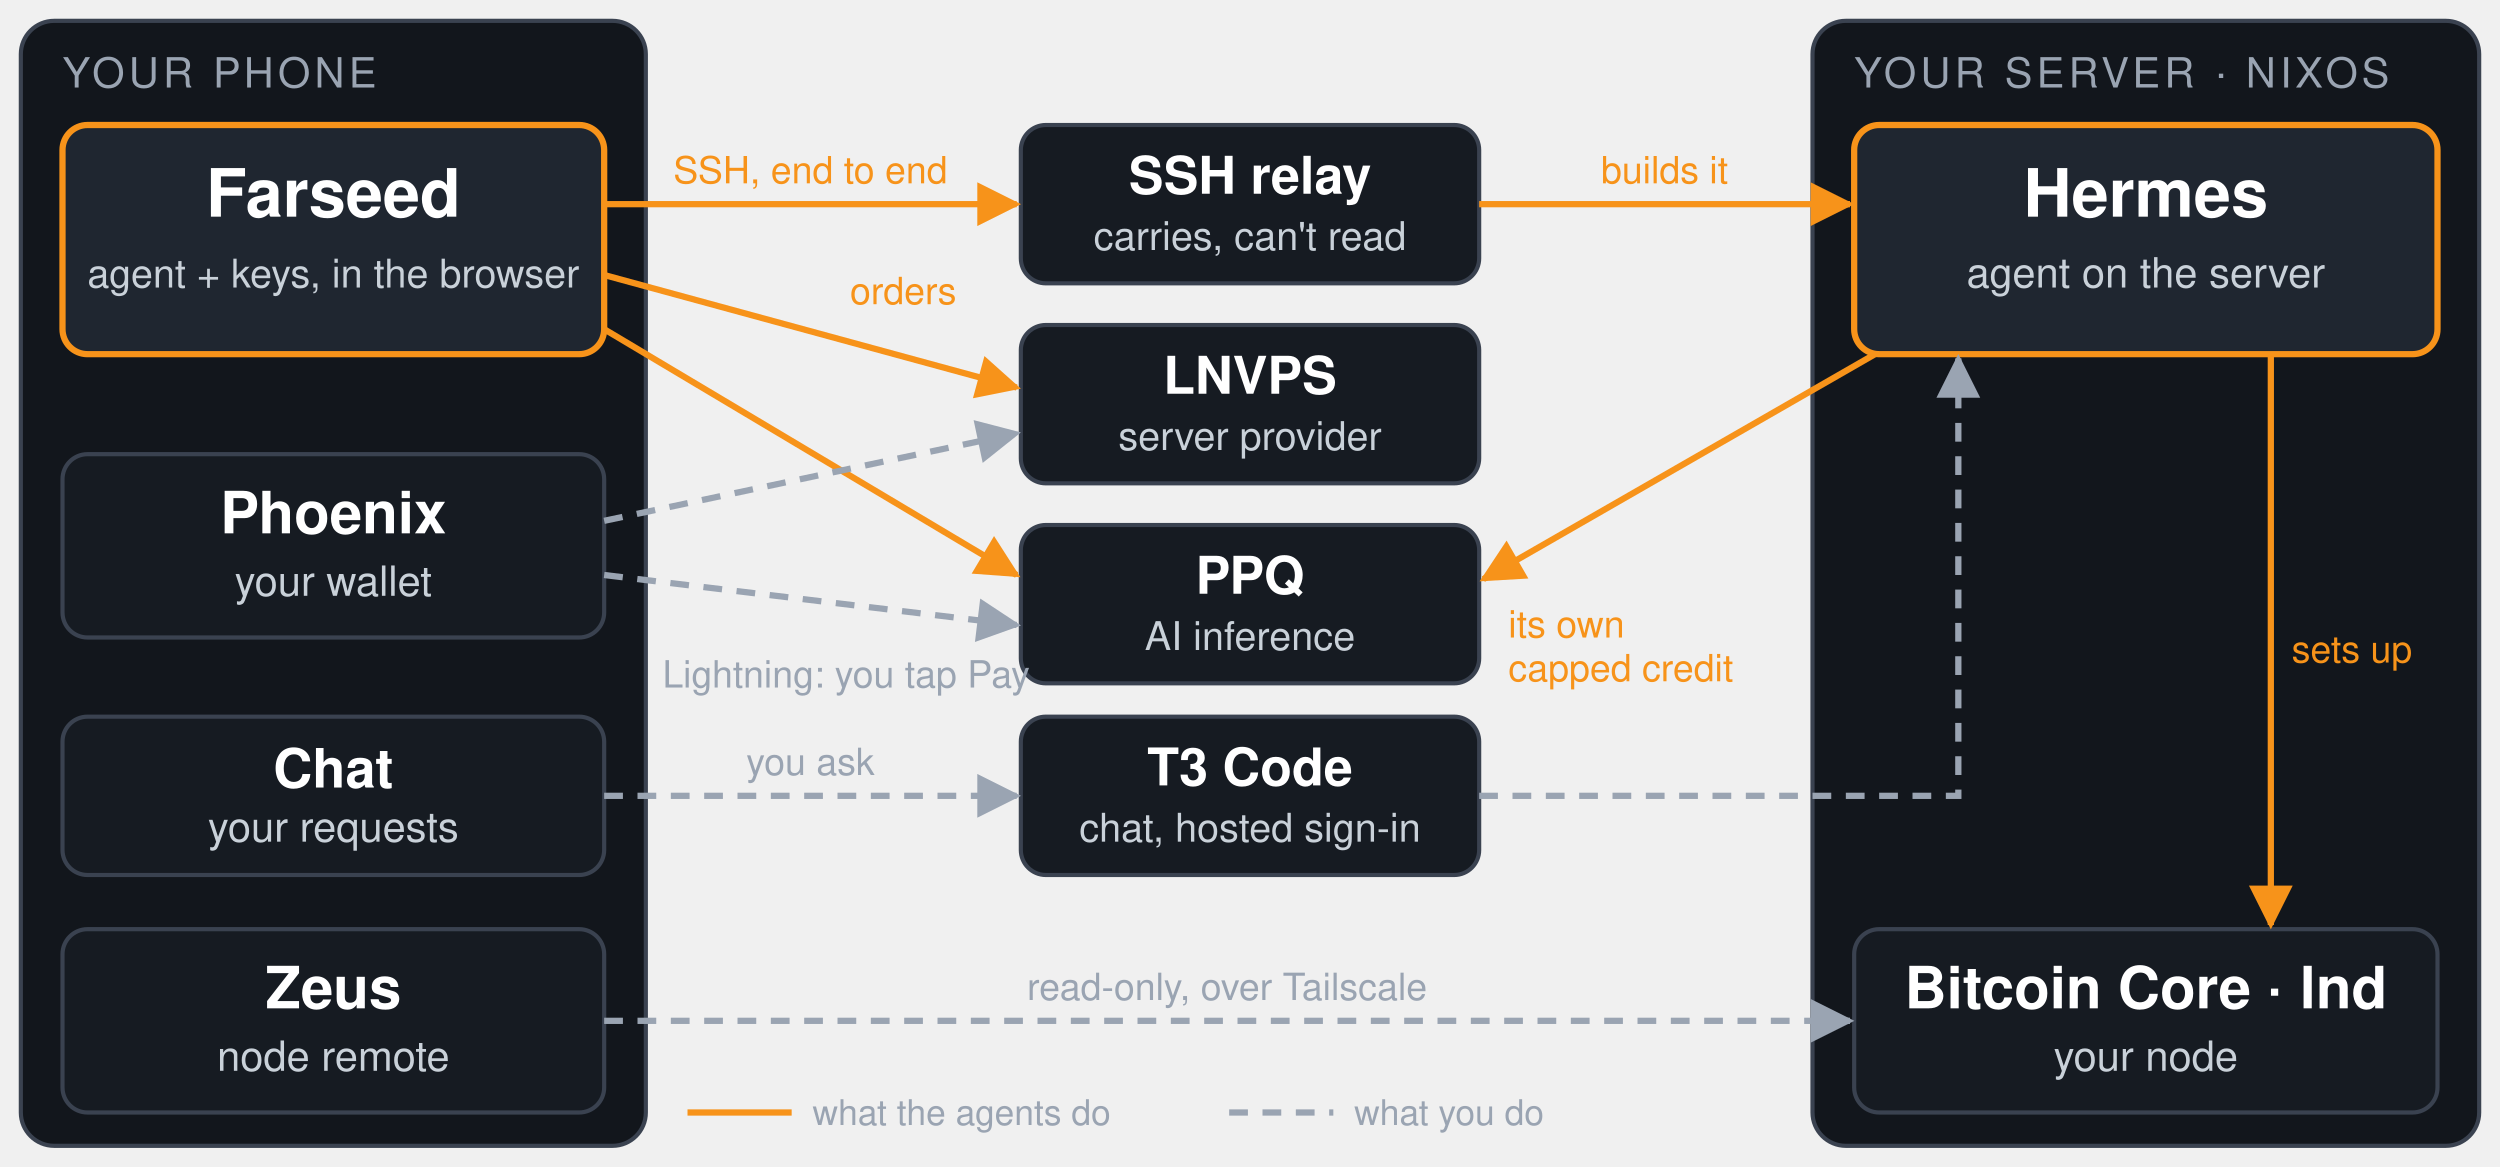
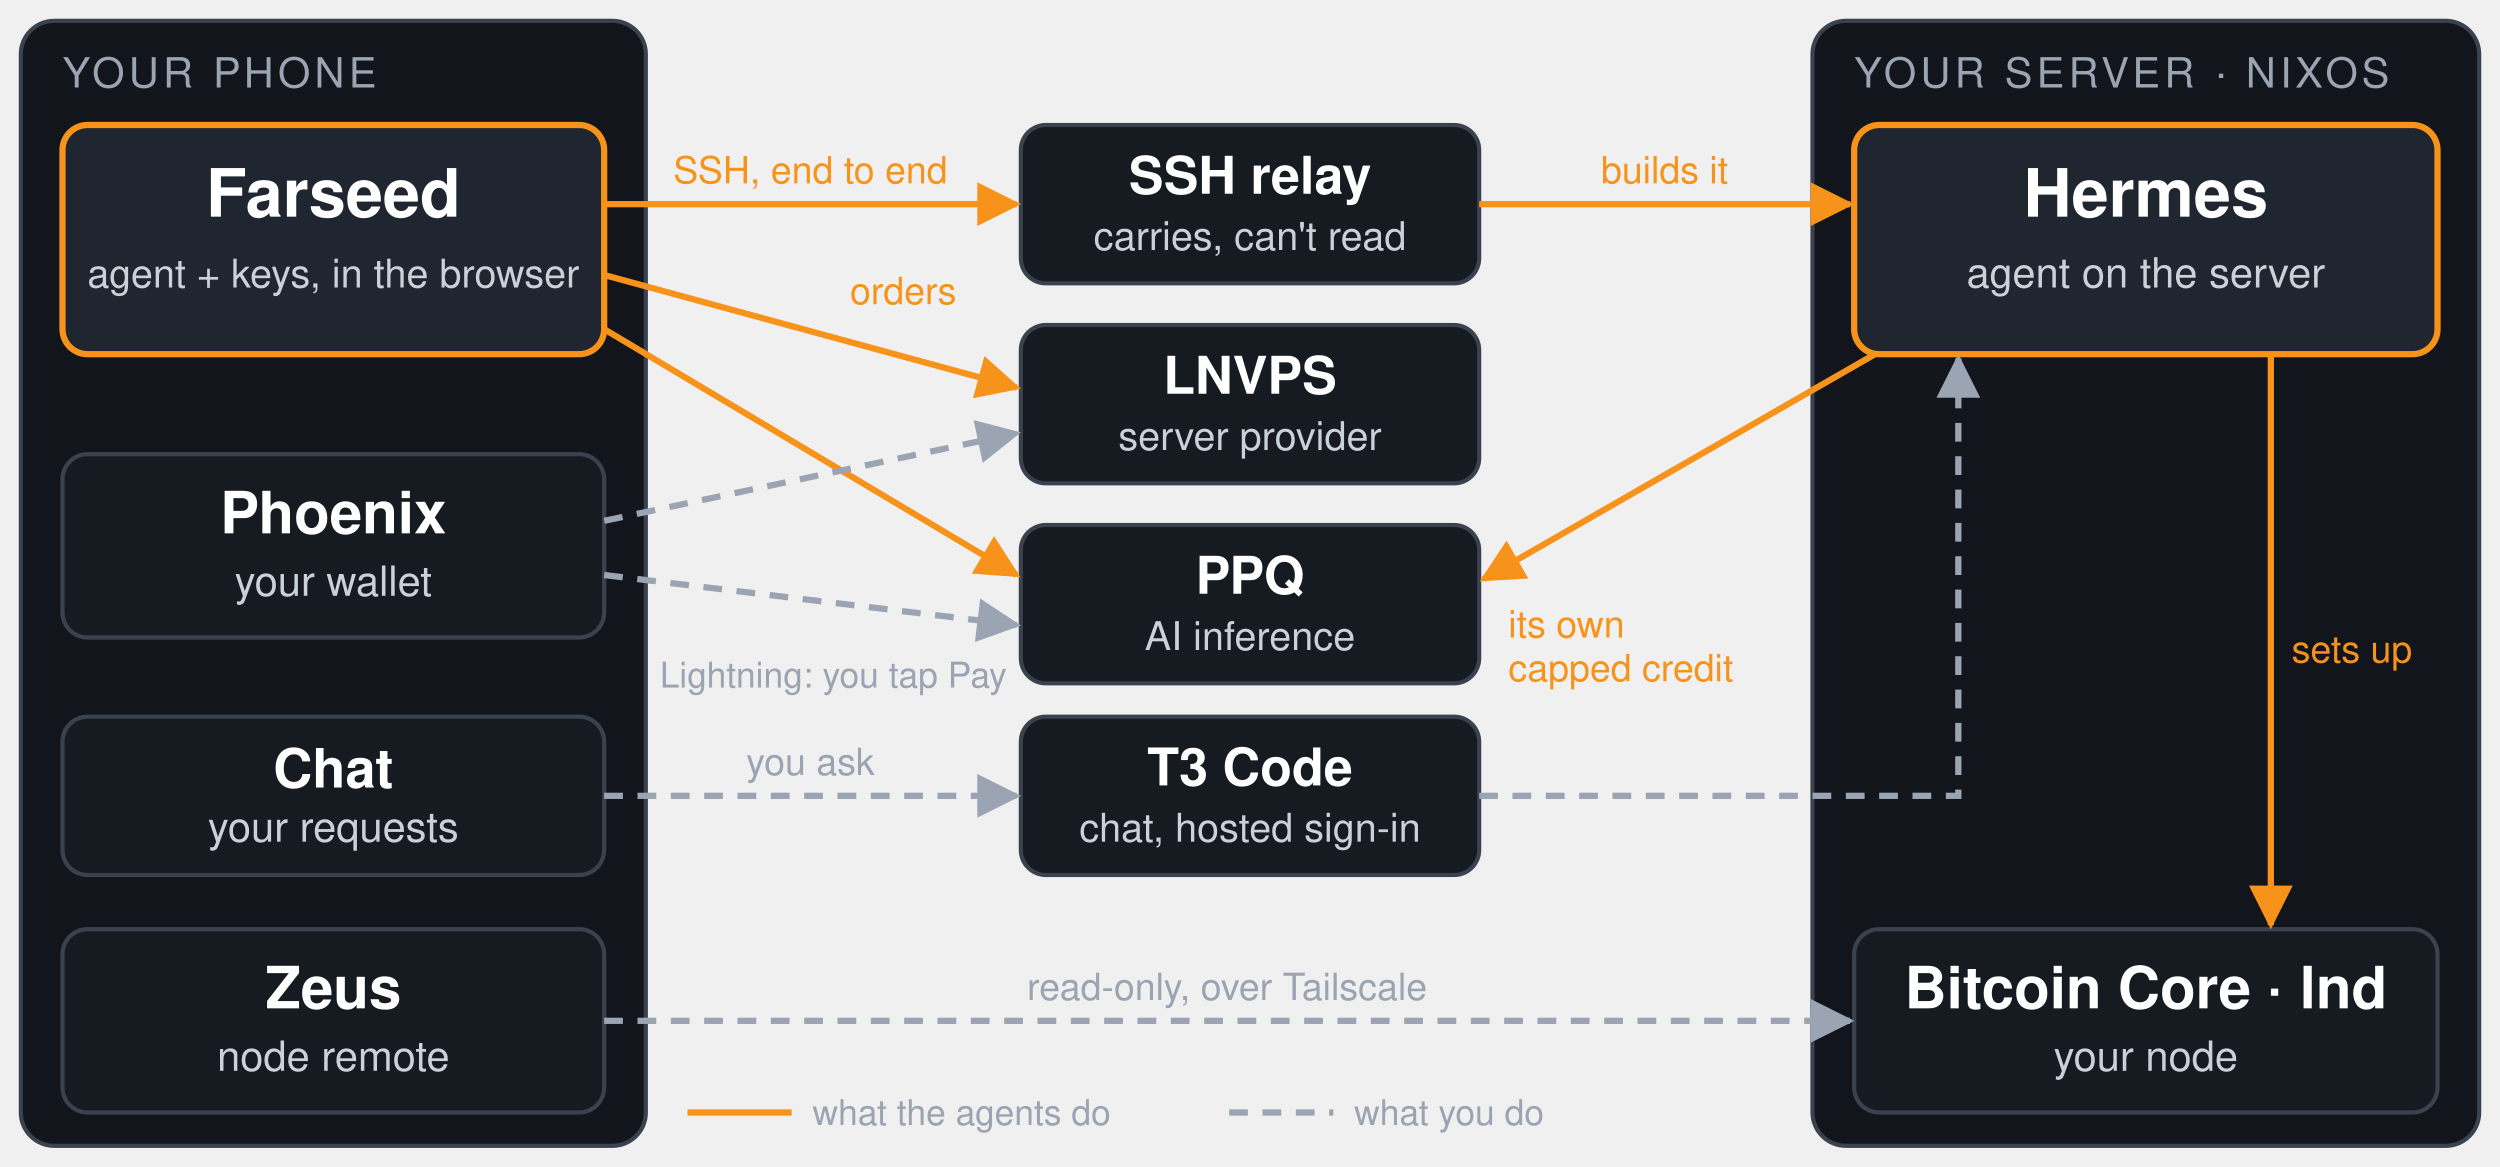
<svg xmlns="http://www.w3.org/2000/svg" viewBox="0 0 1200 560" font-family="Helvetica, Arial, sans-serif">
  <defs>
    <marker id="o" viewBox="0 0 10 10" refX="9" refY="5" markerWidth="7" markerHeight="7" orient="auto">
      <path d="M0 0 L10 5 L0 10 z" fill="#f7931a" />
    </marker>
    <marker id="g" viewBox="0 0 10 10" refX="9" refY="5" markerWidth="7" markerHeight="7" orient="auto">
      <path d="M0 0 L10 5 L0 10 z" fill="#9aa4b2" />
    </marker>
  </defs>
  <rect x="10" y="10" width="300" height="540" rx="16" fill="#12161c" stroke="#3a4250" stroke-width="2" />
  <text x="30" y="42" font-size="20" fill="#9aa4b2" letter-spacing="2">YOUR PHONE</text>
  <rect x="870" y="10" width="320" height="540" rx="16" fill="#12161c" stroke="#3a4250" stroke-width="2" />
  <text x="890" y="42" font-size="20" fill="#9aa4b2" letter-spacing="2">YOUR SERVER · NIXOS</text>
  <rect x="30" y="60" width="260" height="110" rx="12" fill="#1f2630" stroke="#f7931a" stroke-width="3" />
  <text x="160" y="104" font-size="32" font-weight="bold" fill="#ffffff" text-anchor="middle">Farseed</text>
  <text x="160" y="138" font-size="19" fill="#c9d1d9" text-anchor="middle">agent + keys, in the browser</text>
  <rect x="30" y="218" width="260" height="88" rx="12" fill="#161b22" stroke="#3a4250" stroke-width="2" />
  <text x="160" y="256" font-size="28" font-weight="bold" fill="#ffffff" text-anchor="middle">Phoenix</text>
  <text x="160" y="286" font-size="20" fill="#c9d1d9" text-anchor="middle">your wallet</text>
  <rect x="30" y="344" width="260" height="76" rx="12" fill="#161b22" stroke="#3a4250" stroke-width="2" />
  <text x="160" y="378" font-size="26" font-weight="bold" fill="#ffffff" text-anchor="middle">Chat</text>
  <text x="160" y="404" font-size="20" fill="#c9d1d9" text-anchor="middle">your requests</text>
  <rect x="30" y="446" width="260" height="88" rx="12" fill="#161b22" stroke="#3a4250" stroke-width="2" />
  <text x="160" y="484" font-size="28" font-weight="bold" fill="#ffffff" text-anchor="middle">Zeus</text>
  <text x="160" y="514" font-size="20" fill="#c9d1d9" text-anchor="middle">node remote</text>
  <g fill="#161b22" stroke="#3a4250" stroke-width="2">
    <rect x="490" y="60" width="220" height="76" rx="12" />
    <rect x="490" y="156" width="220" height="76" rx="12" />
    <rect x="490" y="252" width="220" height="76" rx="12" />
    <rect x="490" y="344" width="220" height="76" rx="12" />
  </g>
  <g text-anchor="middle">
    <text x="600" y="93" font-size="25" font-weight="bold" fill="#ffffff">SSH relay</text>
    <text x="600" y="120" font-size="19" fill="#c9d1d9">carries, can't read</text>
    <text x="600" y="189" font-size="25" font-weight="bold" fill="#ffffff">LNVPS</text>
    <text x="600" y="216" font-size="19" fill="#c9d1d9">server provider</text>
    <text x="600" y="285" font-size="25" font-weight="bold" fill="#ffffff">PPQ</text>
    <text x="600" y="312" font-size="19" fill="#c9d1d9">AI inference</text>
    <text x="600" y="377" font-size="25" font-weight="bold" fill="#ffffff">T3 Code</text>
    <text x="600" y="404" font-size="19" fill="#c9d1d9">chat, hosted sign-in</text>
  </g>
  <rect x="890" y="60" width="280" height="110" rx="12" fill="#1f2630" stroke="#f7931a" stroke-width="3" />
  <text x="1030" y="104" font-size="32" font-weight="bold" fill="#ffffff" text-anchor="middle">Hermes</text>
  <text x="1030" y="138" font-size="20" fill="#c9d1d9" text-anchor="middle">agent on the server</text>
  <rect x="890" y="446" width="280" height="88" rx="12" fill="#161b22" stroke="#3a4250" stroke-width="2" />
  <text x="1030" y="484" font-size="28" font-weight="bold" fill="#ffffff" text-anchor="middle">Bitcoin Core · lnd</text>
  <text x="1030" y="514" font-size="20" fill="#c9d1d9" text-anchor="middle">your node</text>
  <g stroke="#f7931a" stroke-width="3" fill="none" marker-end="url(#o)">
    <path d="M290 98 L488 98" />
    <path d="M710 98 L888 98" />
    <path d="M290 132 L488 186" />
    <path d="M290 158 L488 276" />
    <path d="M900 170 L712 278" />
    <path d="M1090 170 L1090 444" />
  </g>
  <g stroke="#9aa4b2" stroke-width="3" fill="none" stroke-dasharray="9 7" marker-end="url(#g)">
    <path d="M290 250 L488 208" />
    <path d="M290 276 L488 300" />
    <path d="M290 382 L488 382" />
    <path d="M710 382 L940 382 L940 172" />
    <path d="M290 490 L888 490" />
  </g>
  <g font-size="18" fill="#f7931a">
    <text x="389" y="88" text-anchor="middle">SSH, end to end</text>
    <text x="799" y="88" text-anchor="middle">builds it</text>
    <text x="408" y="146">orders</text>
    <text x="724" y="306">its own</text>
    <text x="724" y="327">capped credit</text>
    <text x="1100" y="318">sets up</text>
  </g>
  <g font-size="18" fill="#9aa4b2">
-     <text x="318" y="330">Lightning: you tap Pay</text>
+     <text x="400" y="330" text-anchor="middle" font-size="17">Lightning: you tap Pay</text>
    <text x="389" y="372" text-anchor="middle">you ask</text>
    <text x="589" y="480" text-anchor="middle">read-only, over Tailscale</text>
  </g>
  <g font-size="17" fill="#9aa4b2">
    <path d="M330 534 L380 534" stroke="#f7931a" stroke-width="3" />
    <text x="390" y="540">what the agents do</text>
    <path d="M590 534 L640 534" stroke="#9aa4b2" stroke-width="3" stroke-dasharray="9 7" />
    <text x="650" y="540">what you do</text>
  </g>
</svg>
